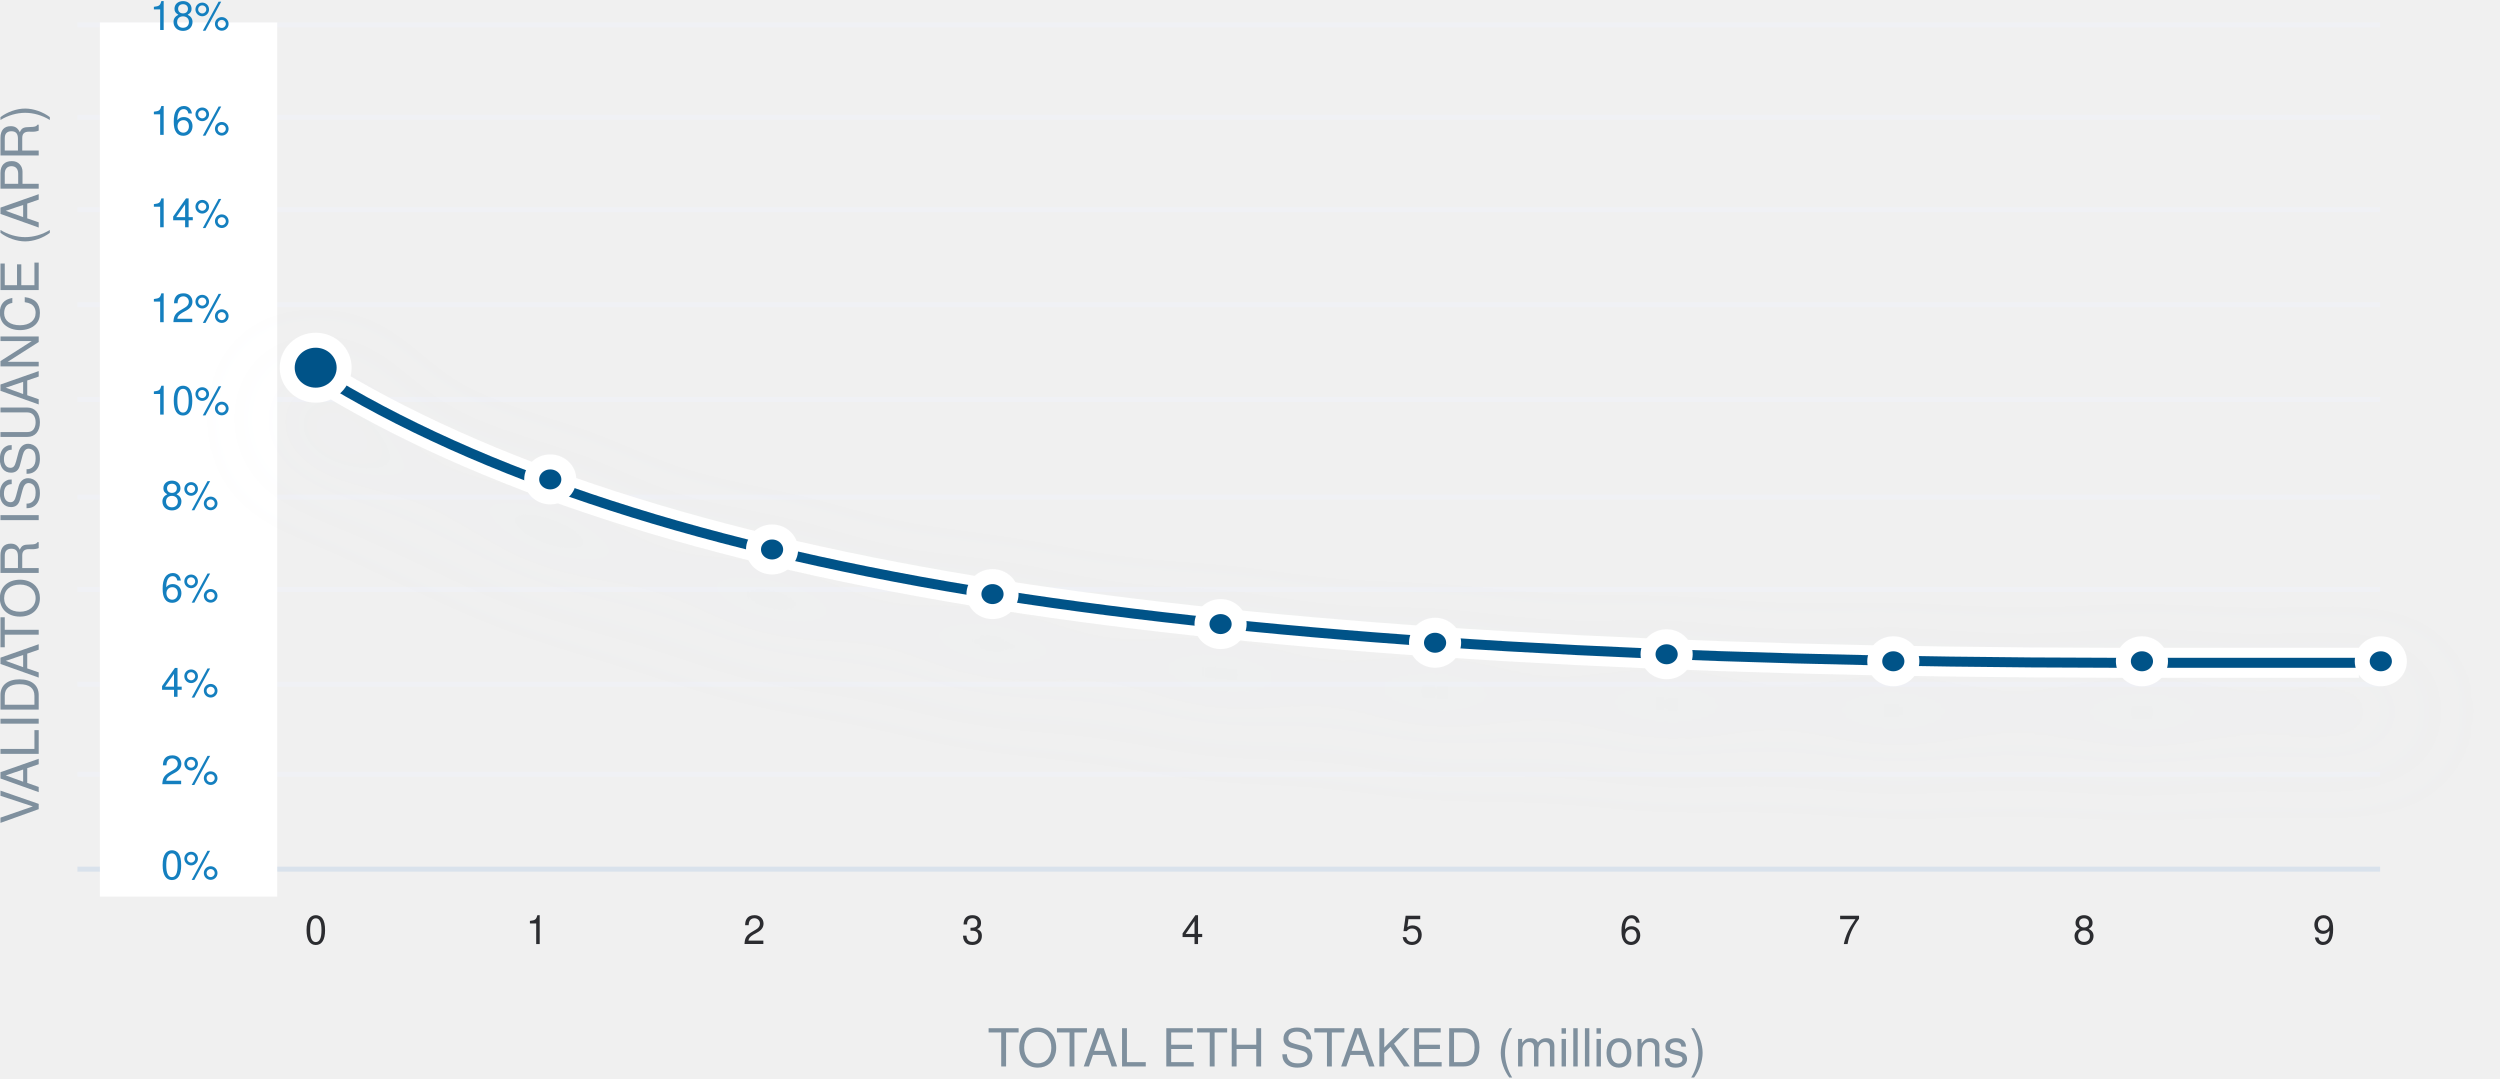
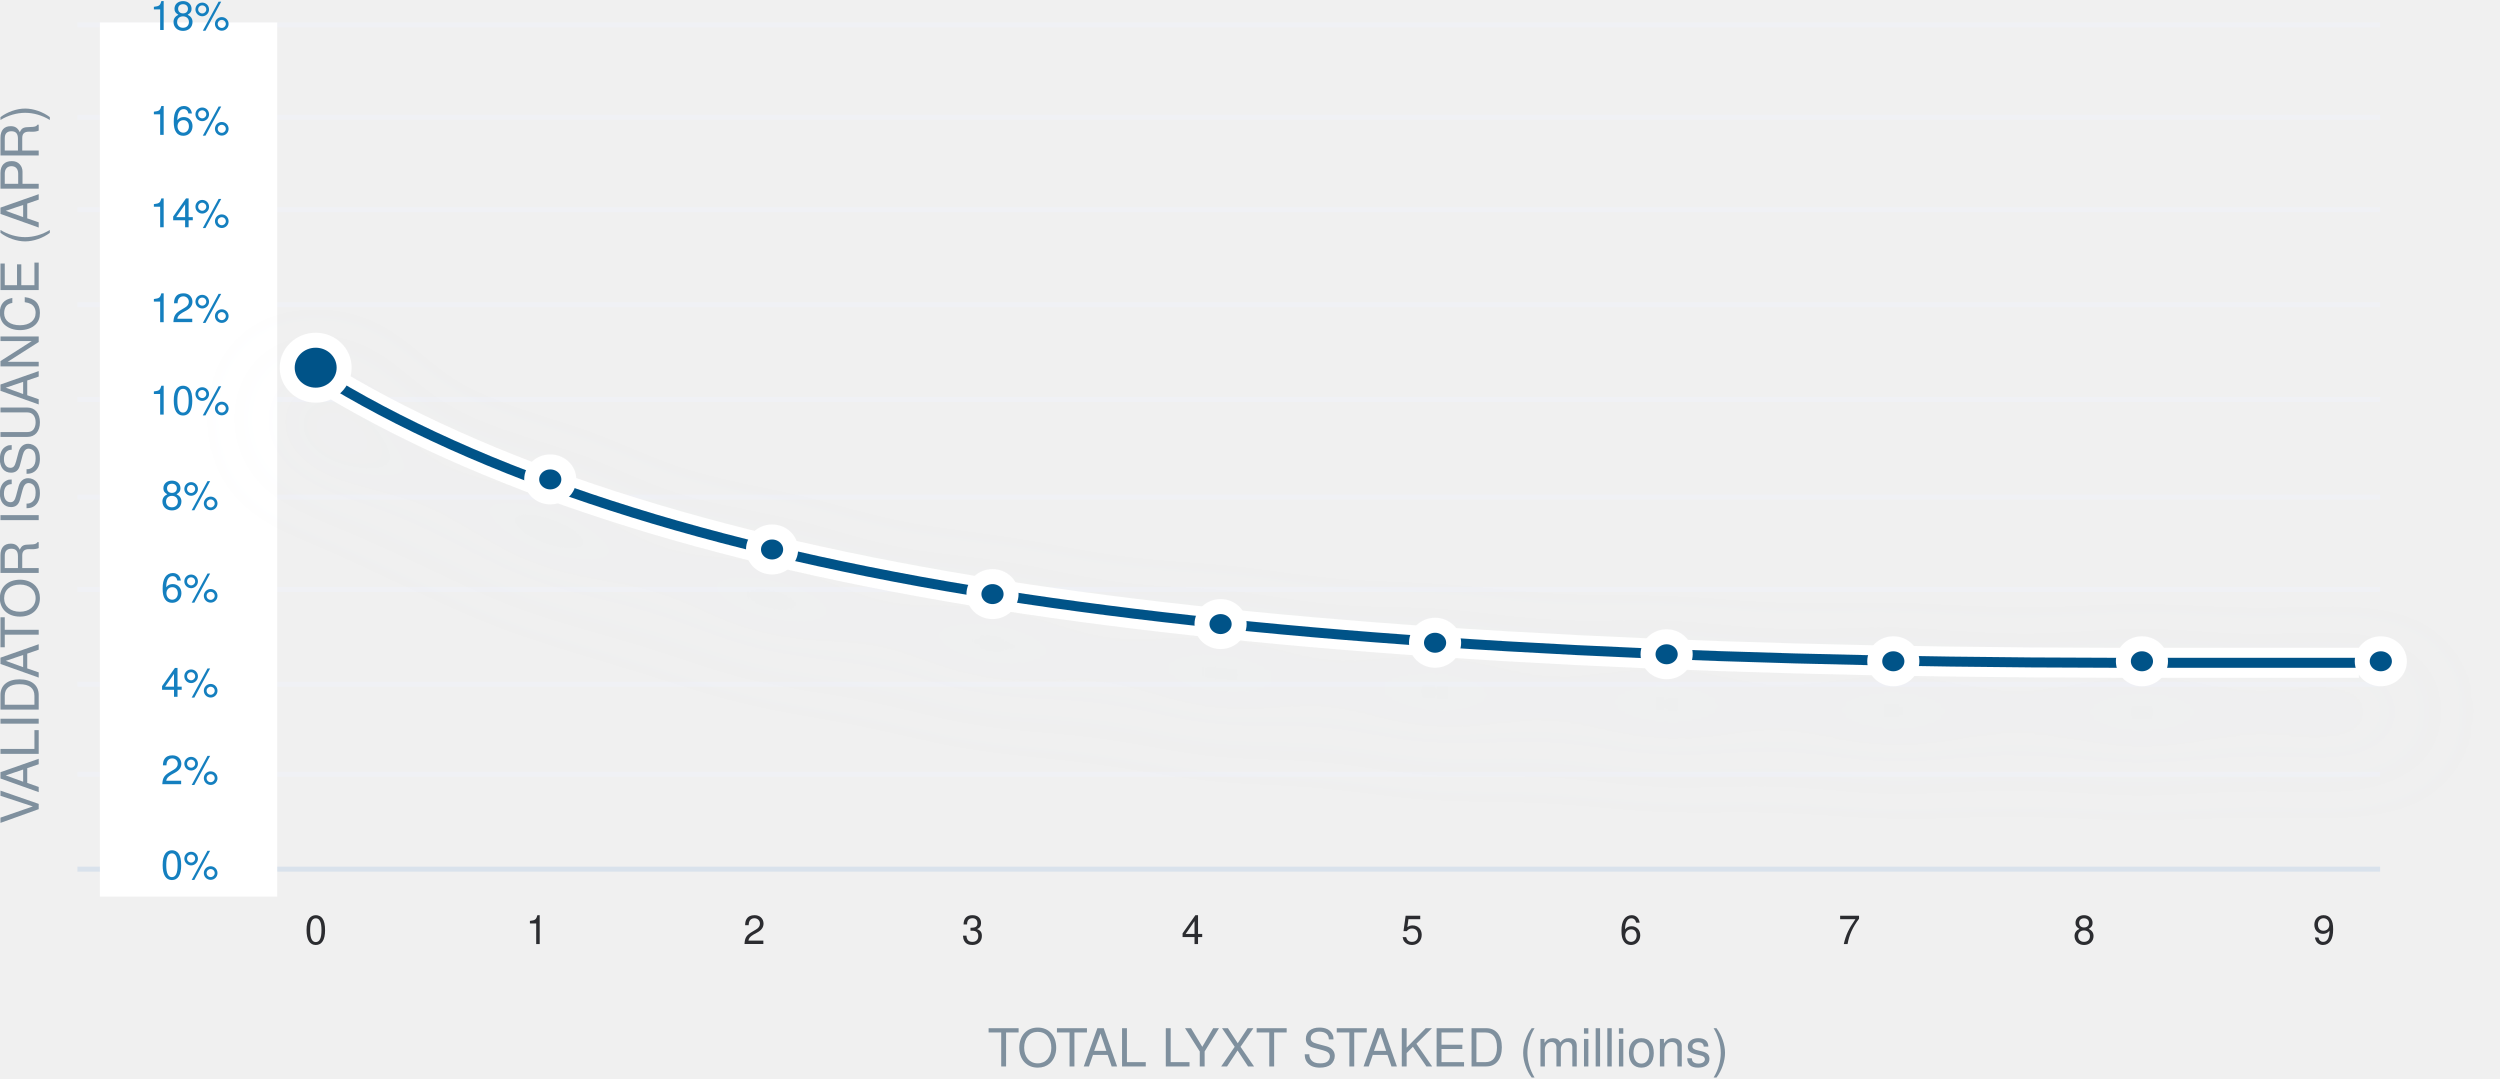
<svg xmlns="http://www.w3.org/2000/svg" xmlns:xlink="http://www.w3.org/1999/xlink" width="1001px" height="432px" viewBox="0 0 1001 432" version="1.1">
  <defs>
    <filter x="-14.3%" y="-89.0%" width="127.9%" height="273.5%" filterUnits="objectBoundingBox" id="filter-1">
      <feOffset dx="0" dy="20" in="SourceAlpha" result="shadowOffsetOuter1" />
      <feGaussianBlur stdDeviation="20" in="shadowOffsetOuter1" result="shadowBlurOuter1" />
      <feColorMatrix values="0 0 0 0 0.623   0 0 0 0 0.671   0 0 0 0 0.76  0 0 0 0.08 0" type="matrix" in="shadowBlurOuter1" result="shadowMatrixOuter1" />
      <feMerge>
        <feMergeNode in="shadowMatrixOuter1" />
        <feMergeNode in="SourceGraphic" />
      </feMerge>
    </filter>
    <path d="M2.781,6.676 C66.843,48.296 156.512,78.596 271.788,97.575 C379.987,115.39 521.153,124.945 695.285,126.24 C702.878,126.297 714.409,126.346 729.878,126.388 L826.499,126.388" id="path-2" />
  </defs>
  <g id="Landing-Page-Update-+-Mobile" stroke="none" stroke-width="1" fill="none" fill-rule="evenodd">
    <g id="Group-22" transform="translate(-5, -24)">
      <g id="Group-4" transform="translate(36, 21)">
        <rect id="Rectangle-Copy-10" fill="#D9E2EC" x="0" y="350" width="922" height="2" />
        <rect id="Rectangle-Copy-9" fill="#F0F1F5" x="0" y="312" width="922" height="2" />
        <rect id="Rectangle-Copy-8" fill="#F0F1F5" x="0" y="276" width="922" height="2" />
        <rect id="Rectangle-Copy-7" fill="#F0F1F5" x="0" y="238" width="922" height="2" />
        <rect id="Rectangle-Copy-6" fill="#F0F1F5" x="0" y="201" width="922" height="2" />
        <rect id="Rectangle-Copy-5" fill="#F0F1F5" x="0" y="162" width="922" height="2" />
        <rect id="Rectangle-Copy-4" fill="#F0F1F5" x="0" y="124" width="922" height="2" />
        <rect id="Rectangle-Copy-3" fill="#F0F1F5" x="0" y="86" width="922" height="2" />
        <rect id="Rectangle-Copy-2" fill="#F0F1F5" x="0" y="49" width="922" height="2" />
        <rect id="Rectangle-Copy" fill="#F0F1F5" x="0" y="12" width="922" height="2" />
        <rect id="Rectangle" fill="#FFFFFF" x="9" y="12" width="71" height="350" />
        <text id="18%" font-family="Helvetica" font-size="16" font-weight="normal" fill="#147FBF">
          <tspan x="28.988" y="15">18%</tspan>
        </text>
        <text id="16%" font-family="Helvetica" font-size="16" font-weight="normal" fill="#147FBF">
          <tspan x="28.988" y="57">16%</tspan>
        </text>
        <text id="14%" font-family="Helvetica" font-size="16" font-weight="normal" fill="#147FBF">
          <tspan x="28.988" y="94">14%</tspan>
        </text>
        <text id="12%" font-family="Helvetica" font-size="16" font-weight="normal" fill="#147FBF">
          <tspan x="28.988" y="132">12%</tspan>
        </text>
        <text id="10%" font-family="Helvetica" font-size="16" font-weight="normal" fill="#147FBF">
          <tspan x="28.988" y="169">10%</tspan>
        </text>
        <text id="8%" font-family="Helvetica" font-size="16" font-weight="normal" fill="#147FBF">
          <tspan x="33.438" y="207">8%</tspan>
        </text>
        <text id="6%" font-family="Helvetica" font-size="16" font-weight="normal" fill="#147FBF">
          <tspan x="33.438" y="244">6%</tspan>
        </text>
        <text id="4%" font-family="Helvetica" font-size="16" font-weight="normal" fill="#147FBF">
          <tspan x="33.438" y="282">4%</tspan>
        </text>
        <text id="2%" font-family="Helvetica" font-size="16" font-weight="normal" fill="#147FBF">
          <tspan x="33.438" y="317">2%</tspan>
        </text>
        <text id="0%" font-family="Helvetica" font-size="16" font-weight="normal" fill="#147FBF">
          <tspan x="33.438" y="355">0%</tspan>
        </text>
        <text id="0" font-family="Helvetica" font-size="16" font-weight="normal" fill="#2B2C30">
          <tspan x="91.051" y="381">0</tspan>
        </text>
        <text id="1" font-family="Helvetica" font-size="16" font-weight="normal" fill="#2B2C30">
          <tspan x="179.551" y="381">1</tspan>
        </text>
        <text id="2" font-family="Helvetica" font-size="16" font-weight="normal" fill="#2B2C30">
          <tspan x="266.551" y="381">2</tspan>
        </text>
        <text id="3" font-family="Helvetica" font-size="16" font-weight="normal" fill="#2B2C30">
          <tspan x="354.051" y="381">3</tspan>
        </text>
        <text id="4" font-family="Helvetica" font-size="16" font-weight="normal" fill="#2B2C30">
          <tspan x="442.051" y="381">4</tspan>
        </text>
        <text id="5" font-family="Helvetica" font-size="16" font-weight="normal" fill="#2B2C30">
          <tspan x="530.051" y="381">5</tspan>
        </text>
        <text id="6" font-family="Helvetica" font-size="16" font-weight="normal" fill="#2B2C30">
          <tspan x="617.551" y="381">6</tspan>
        </text>
        <text id="7" font-family="Helvetica" font-size="16" font-weight="normal" fill="#2B2C30">
          <tspan x="705.051" y="381">7</tspan>
        </text>
        <text id="8" font-family="Helvetica" font-size="16" font-weight="normal" fill="#2B2C30">
          <tspan x="799.051" y="381">8</tspan>
        </text>
        <text id="9" font-family="Helvetica" font-size="16" font-weight="normal" fill="#2B2C30">
          <tspan x="895.051" y="381">9</tspan>
        </text>
        <g id="Group-6" filter="url(#filter-1)" transform="translate(87, 142)">
          <g id="Path-6">
            <use stroke="#FFFFFF" stroke-width="12" xlink:href="#path-2" />
            <use stroke="#045388" stroke-width="4" xlink:href="#path-2" />
          </g>
          <ellipse id="Oval" stroke="#FFFFFF" stroke-width="6" fill="#045388" cx="370.716" cy="110.878" rx="7.435" ry="7" />
          <ellipse id="Oval-Copy" stroke="#FFFFFF" stroke-width="6" fill="#045388" cx="279.398" cy="98.878" rx="7.435" ry="7" />
          <ellipse id="Oval" stroke="#FFFFFF" stroke-width="6" fill="#045388" cx="456.601" cy="118.36" rx="7.435" ry="7" />
          <ellipse id="Oval" stroke="#FFFFFF" stroke-width="6" fill="#045388" cx="549.318" cy="122.971" rx="7.435" ry="7" />
          <ellipse id="Oval" stroke="#FFFFFF" stroke-width="6" fill="#045388" cx="640.083" cy="125.777" rx="7.435" ry="7" />
          <ellipse id="Oval" stroke="#FFFFFF" stroke-width="6" fill="#045388" cx="739.632" cy="125.777" rx="7.435" ry="7" />
          <ellipse id="Oval" stroke="#FFFFFF" stroke-width="6" fill="#045388" cx="835.277" cy="125.777" rx="7.435" ry="7" />
          <ellipse id="Oval" stroke="#FFFFFF" stroke-width="6" fill="#045388" cx="191.137" cy="81.014" rx="7.435" ry="7" />
          <ellipse id="Oval" stroke="#FFFFFF" stroke-width="6" fill="#045388" cx="102.324" cy="52.957" rx="7.435" ry="7" />
          <ellipse id="Oval" stroke="#FFFFFF" stroke-width="6" fill="#045388" cx="8.397" cy="8.223" rx="11.397" ry="11" />
        </g>
      </g>
      <text id="TOTAL-ETH-STAKED-(mi" font-family="Helvetica" font-size="21" font-weight="normal" fill="#7F909E">
-         <tspan x="400.4" y="451">TOTAL ETH STAKED (millions)</tspan>
+         <tspan x="400.4" y="451">TOTAL LYXT STAKED (millions)</tspan>
      </text>
      <text id="VALIDATOR-ISSUANCE-(" transform="translate(13, 206.5) rotate(-90) translate(-13, -206.5) " font-family="Helvetica" font-size="21" font-weight="normal" fill="#7F909E">
        <tspan x="-134.61" y="214">VALIDATOR ISSUANCE (APR)</tspan>
      </text>
    </g>
  </g>
</svg>
